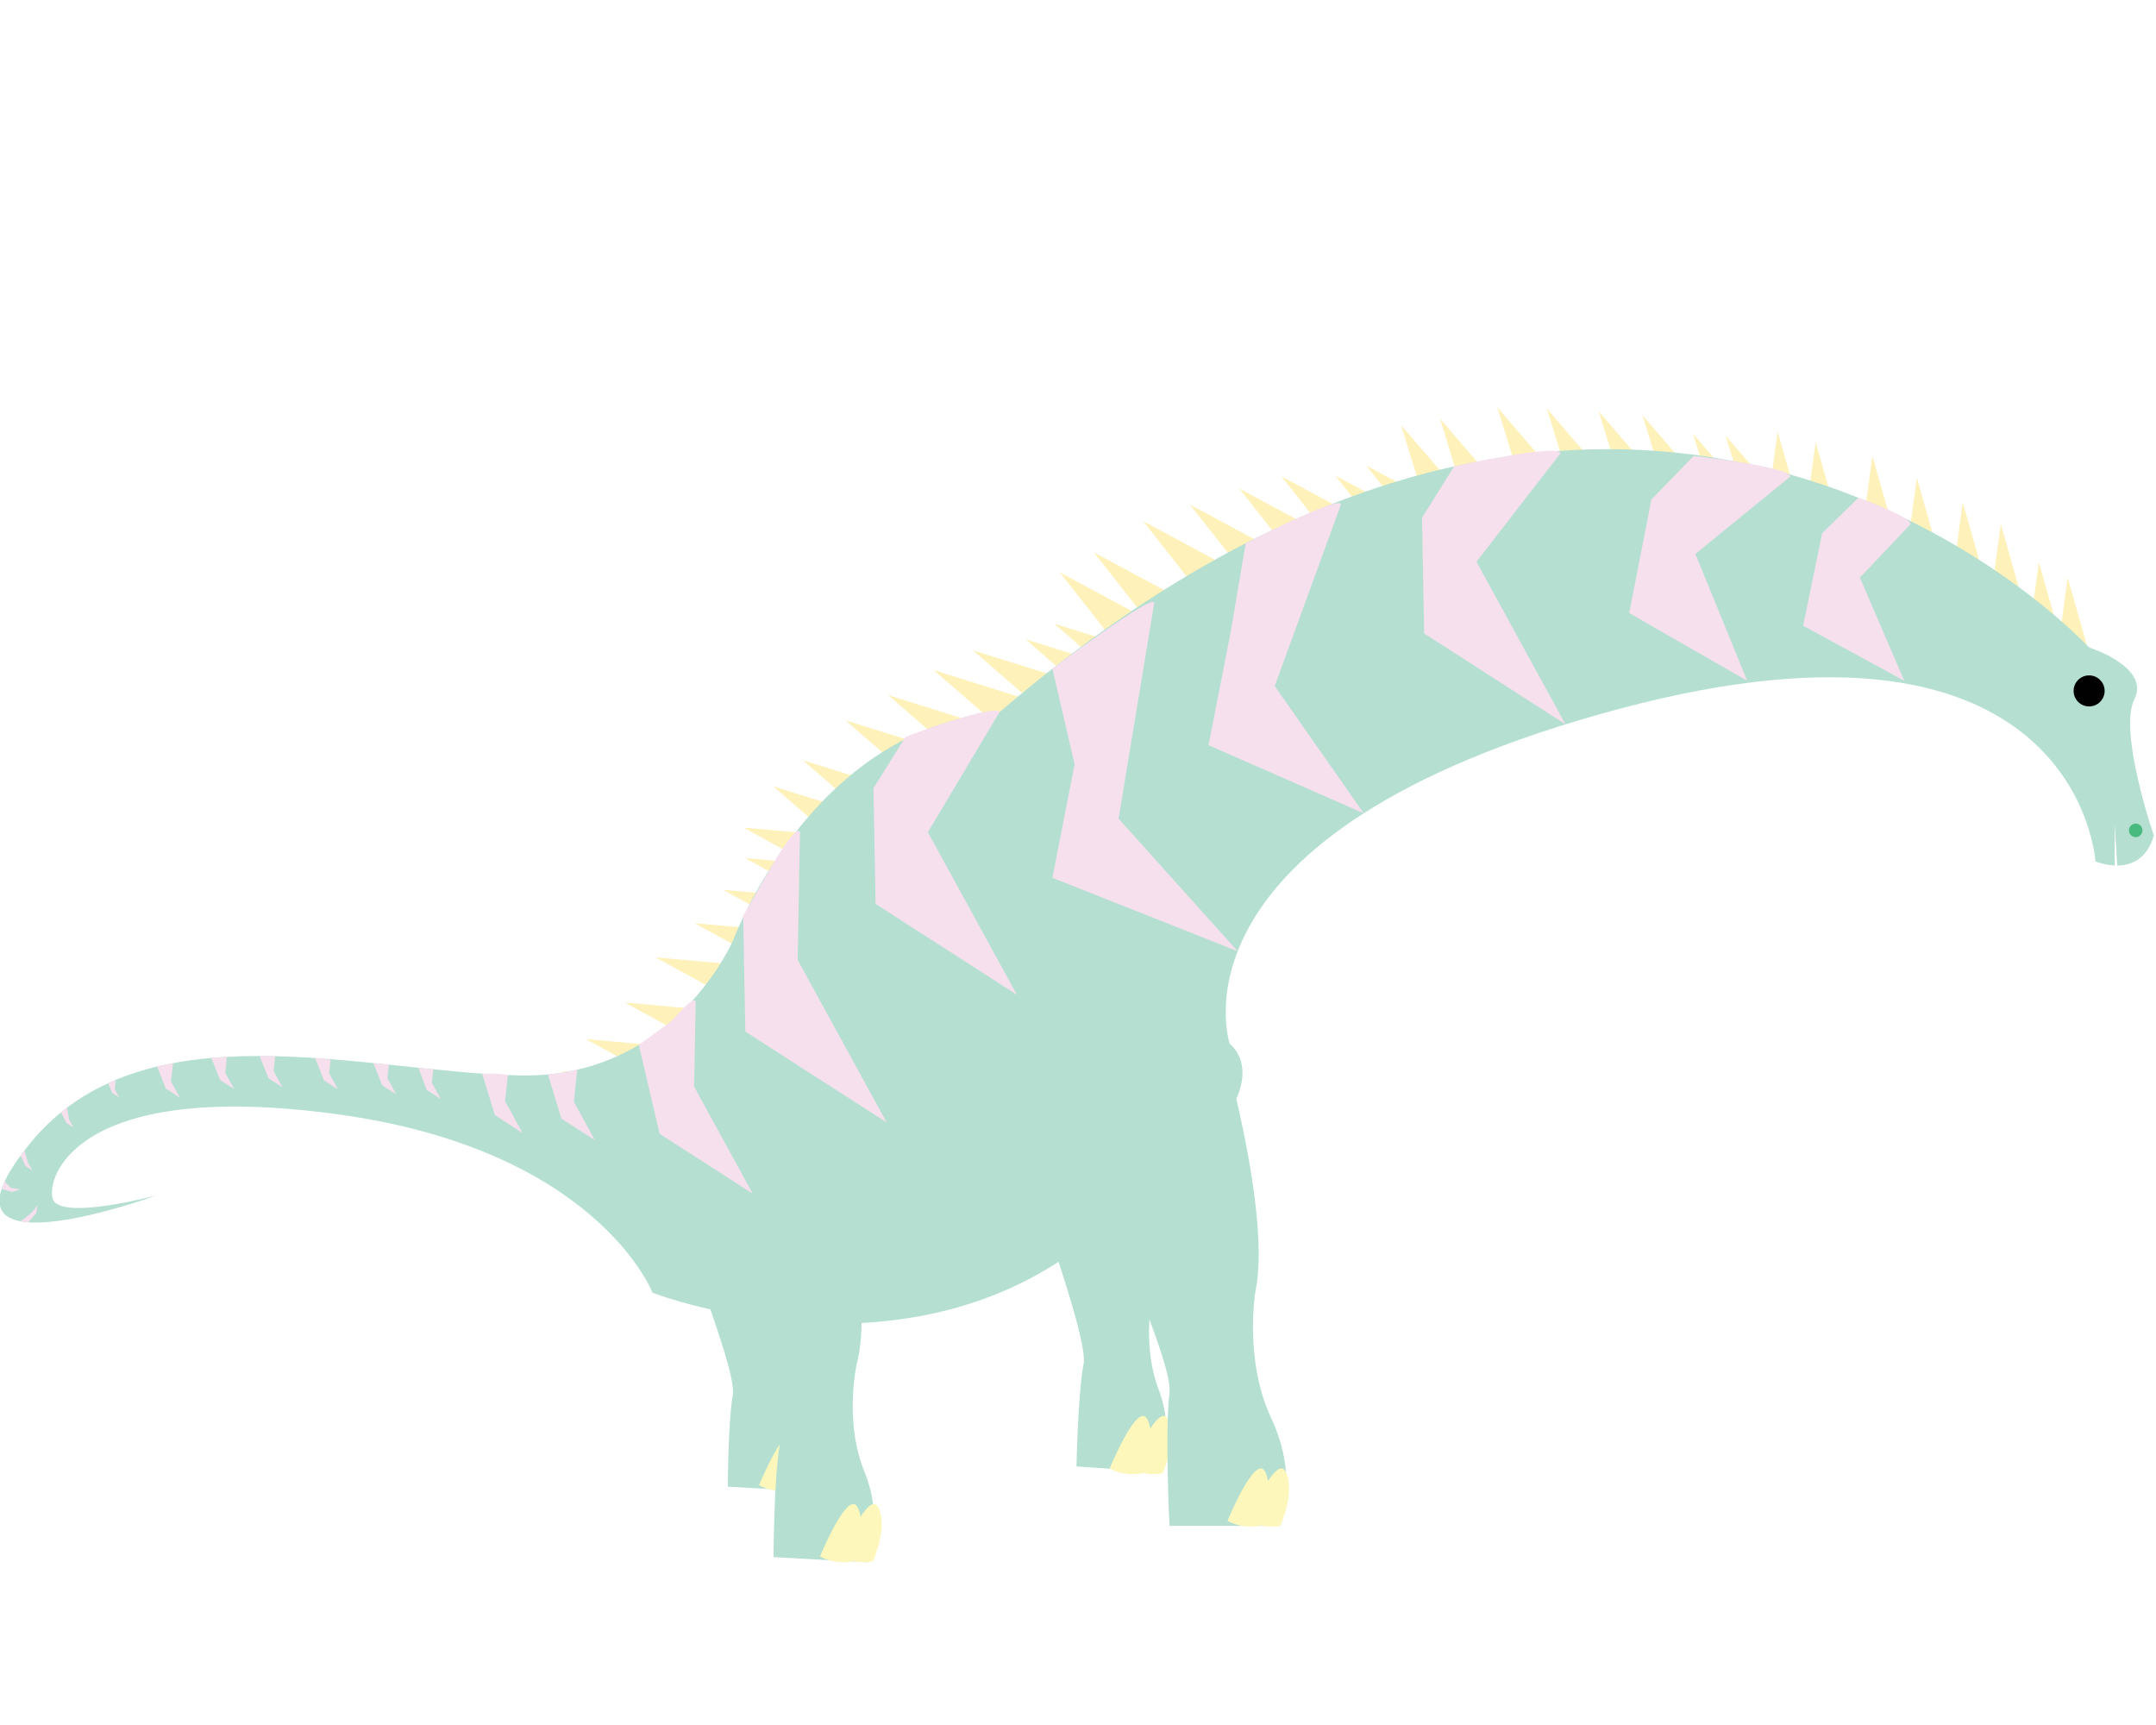
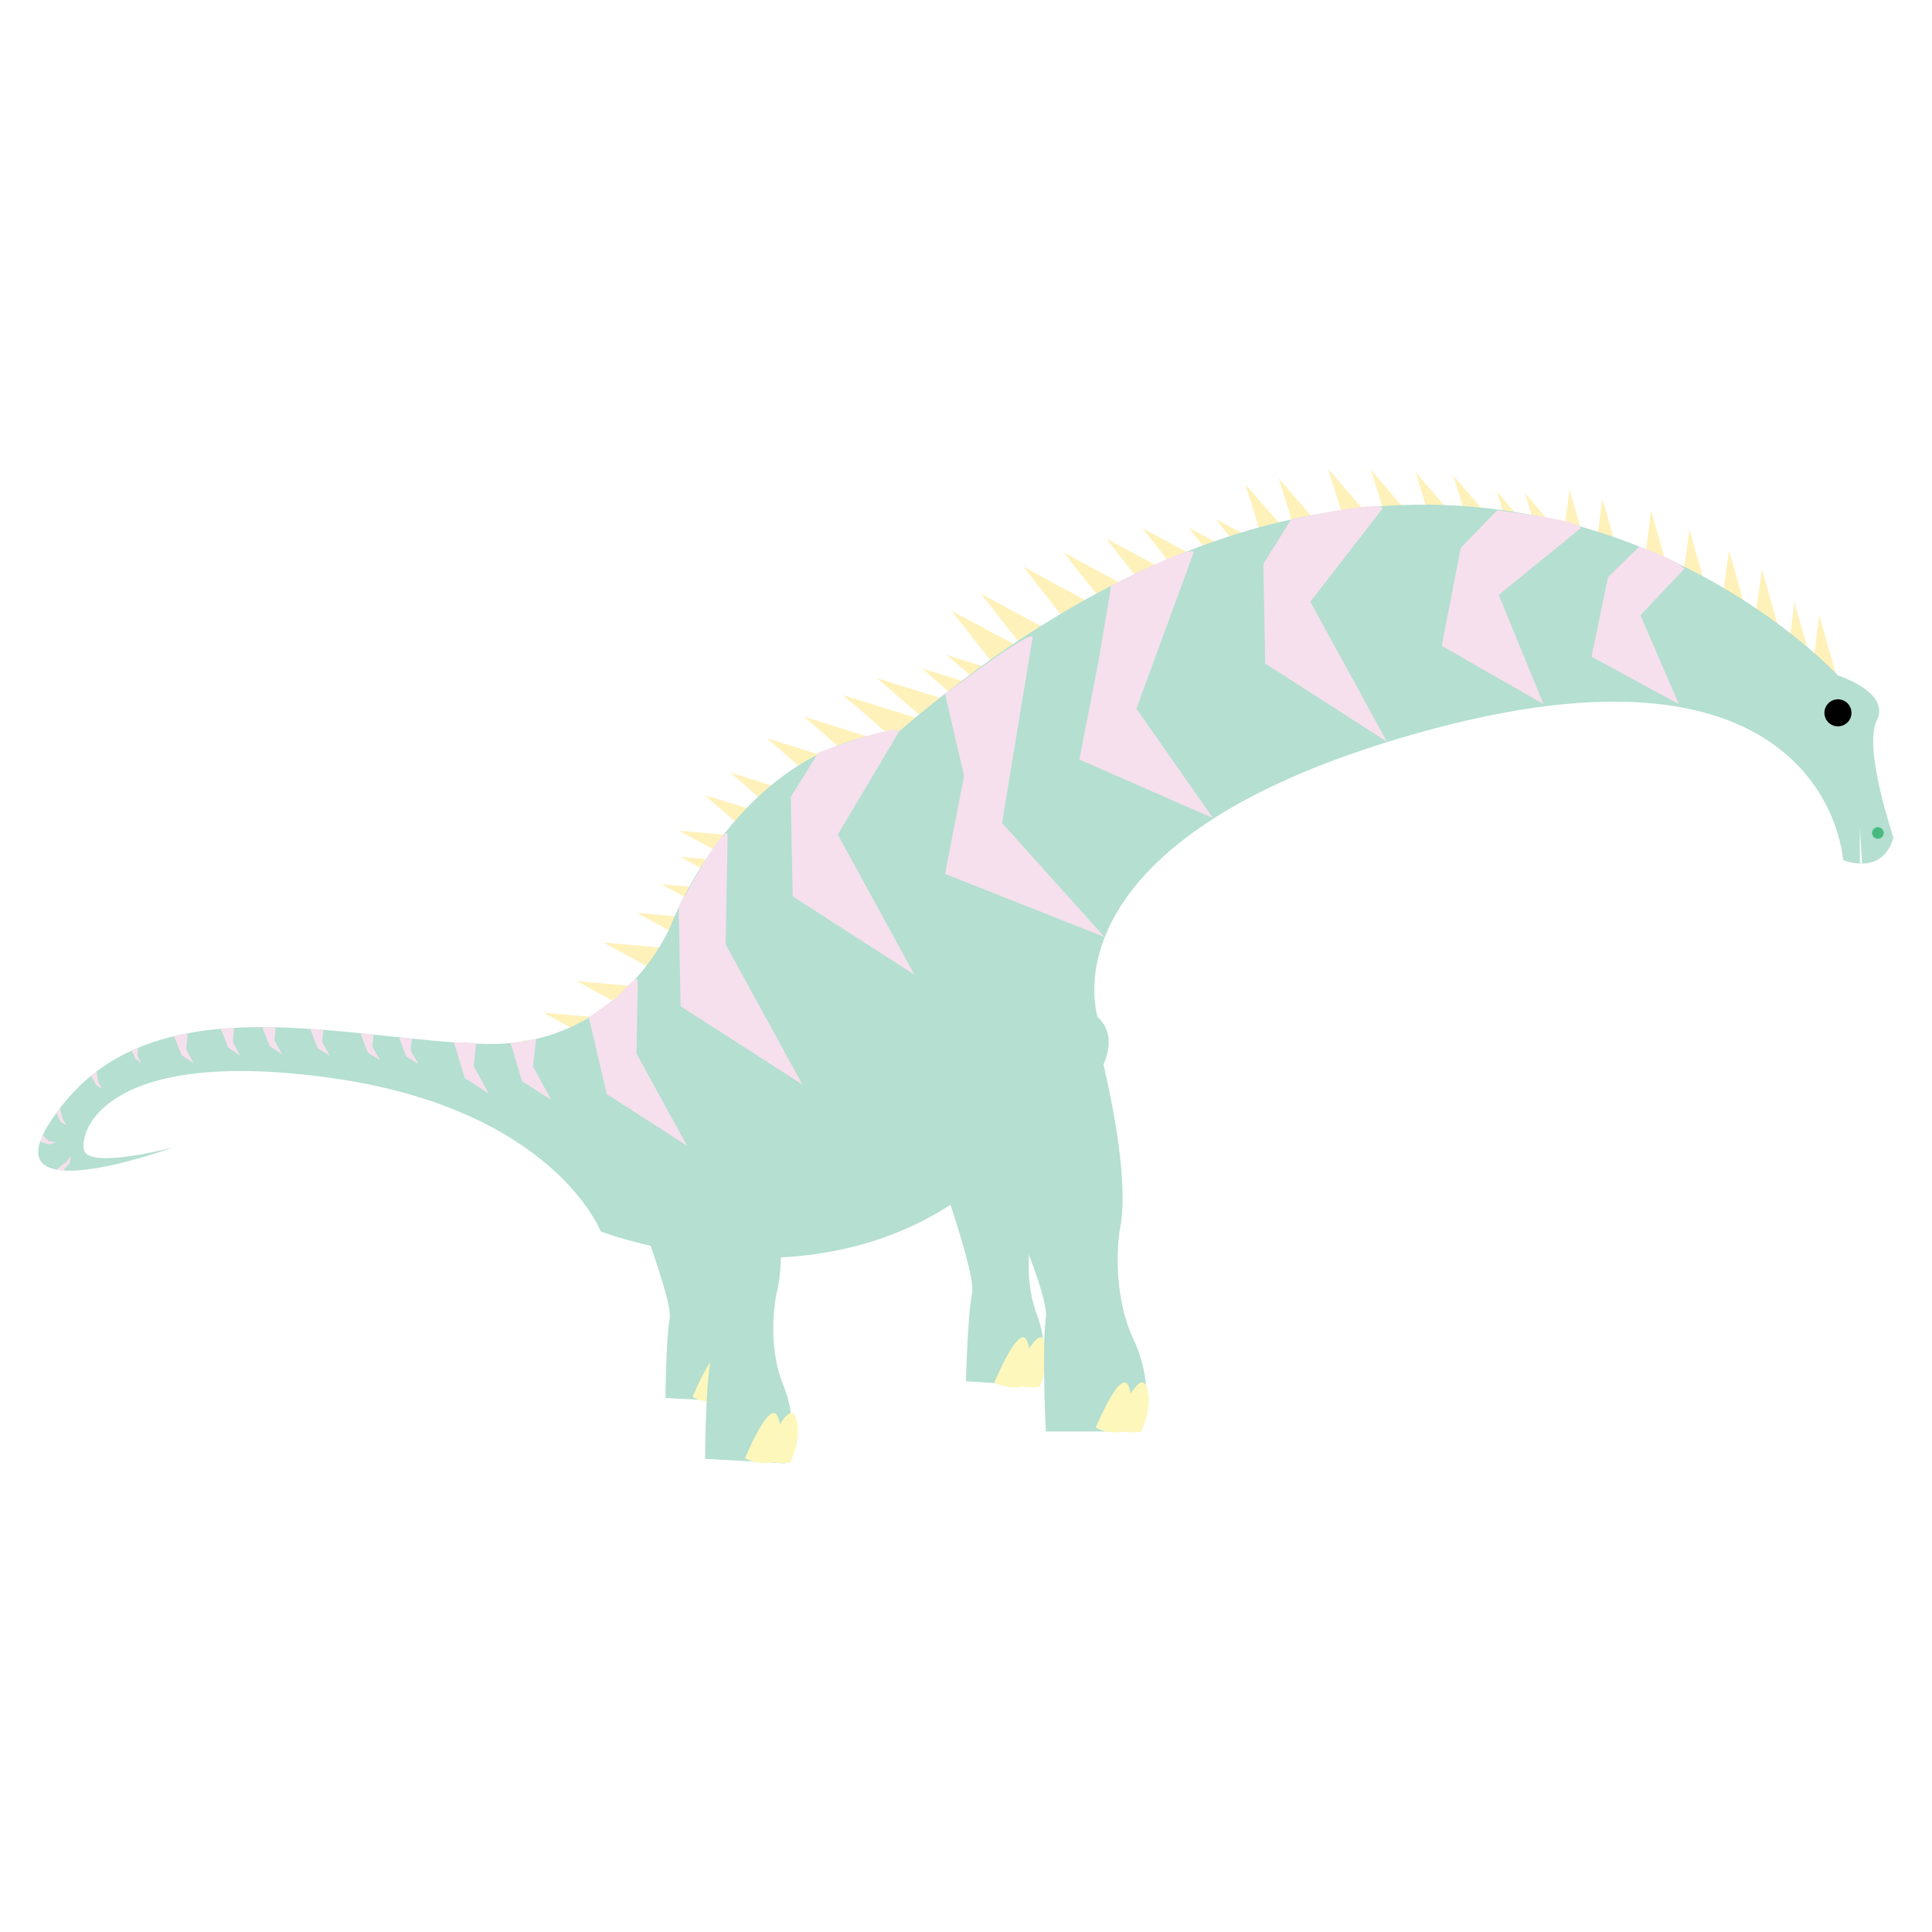
- <svg xmlns="http://www.w3.org/2000/svg" version="1.0" id="Layer_1" x="0px" y="0px" viewBox="0 0 500 400" style="enable-background:new 0 0 500 400;" xml:space="preserve">
+ <svg xmlns="http://www.w3.org/2000/svg" version="1.1" id="Layer_1" x="0px" y="0px" viewBox="0 0 599.8 599.8" style="enable-background:new 0 0 599.8 599.8;" xml:space="preserve">
  <style type="text/css">
	.st0{fill:#FFF1BA;}
	.st1{fill:#B4DFD1;}
	.st2{fill:#FDF7BB;}
	.st3{fill:#010101;}
	.st4{fill:#48BA7F;}
	.st5{fill:#F6E0ED;}
</style>
  <g id="A-Isi">
-     <polygon class="st0" points="478.75,151.2 474.34,151.51 469.92,151.83 471.38,141.1 472.83,130.37 475.79,140.78  " />
-     <polygon class="st0" points="485.43,154.76 481.01,155.08 476.6,155.39 478.06,144.66 479.51,133.93 482.47,144.35  " />
-     <polygon class="st0" points="469.92,142.37 465.51,142.68 461.1,143 462.55,132.27 464.01,121.54 466.97,131.95  " />
-     <polygon class="st0" points="461.1,137.29 456.69,137.6 452.27,137.91 453.73,127.18 455.18,116.45 458.14,126.87  " />
-     <polygon class="st0" points="450.46,131.64 446.05,131.95 441.63,132.27 443.09,121.54 444.54,110.81 447.5,121.22  " />
-     <polygon class="st0" points="426.99,123.34 422.58,123.66 418.17,123.97 419.62,113.24 421.07,102.51 424.03,112.93  " />
-     <polygon class="st0" points="440.15,126.56 435.74,126.87 431.33,127.18 432.78,116.45 434.23,105.72 437.19,116.14  " />
-     <polygon class="st0" points="418.17,120.91 413.75,121.22 409.34,121.54 410.79,110.81 412.25,100.08 415.21,110.49  " />
-     <polygon class="st0" points="406.75,116.99 402.88,119.13 399.01,121.27 395.82,110.93 392.63,100.58 399.69,108.79  " />
-     <polygon class="st0" points="414.31,117.42 410.44,119.56 406.57,121.7 403.37,111.35 400.18,101.01 407.25,109.21  " />
-     <polygon class="st0" points="395.03,112.7 391.16,114.84 387.29,116.98 384.1,106.63 380.91,96.28 387.97,104.49  " />
-     <polygon class="st0" points="384.89,111.79 381.02,113.93 377.15,116.07 373.95,105.73 370.76,95.38 377.83,103.59  " />
-     <polygon class="st0" points="372.86,111.14 368.99,113.29 365.12,115.43 361.92,105.08 358.73,94.73 365.8,102.94  " />
-     <polygon class="st0" points="348.08,113.48 344.21,115.62 340.33,117.76 337.14,107.42 333.95,97.07 341.01,105.28  " />
-     <polygon class="st0" points="361.37,110.87 357.5,113.01 353.63,115.15 350.44,104.8 347.24,94.45 354.31,102.66  " />
-     <polygon class="st0" points="339.05,114.99 335.18,117.13 331.31,119.27 328.11,108.92 324.92,98.58 331.98,106.78  " />
-     <polygon class="st0" points="328.76,120.54 325.91,123.93 323.07,127.32 316.37,118.8 309.68,110.29 319.22,115.42  " />
-     <polygon class="st0" points="335.96,118.23 333.12,121.62 330.27,125 323.58,116.49 316.89,107.98 326.43,113.1  " />
-     <polygon class="st0" points="316.28,120.73 313.43,124.12 310.58,127.51 303.89,119 297.2,110.48 306.74,115.61  " />
-     <polygon class="st0" points="306.48,123.53 303.64,126.92 300.79,130.31 294.1,121.79 287.41,113.28 296.95,118.41  " />
-     <polygon class="st0" points="295.02,127.24 292.18,130.63 289.33,134.02 282.64,125.5 275.95,116.99 285.48,122.12  " />
-     <polygon class="st0" points="272.73,138.32 269.88,141.7 267.04,145.09 260.35,136.58 253.65,128.06 263.19,133.19  " />
-     <polygon class="st0" points="284.2,131.11 281.35,134.49 278.51,137.88 271.81,129.37 265.12,120.85 274.66,125.98  " />
-     <polygon class="st0" points="264.84,142.96 261.99,146.35 259.15,149.73 252.46,141.22 245.76,132.71 255.3,137.84  " />
-     <polygon class="st0" points="258.5,154.7 256.35,158.57 254.19,162.43 246.01,155.34 237.83,148.24 248.17,151.47  " />
-     <polygon class="st0" points="265.14,151.07 262.99,154.93 260.83,158.8 252.65,151.7 244.47,144.61 254.81,147.84  " />
-     <polygon class="st0" points="246.28,157.25 244.13,161.11 241.97,164.98 233.79,157.88 225.61,150.79 235.95,154.02  " />
-     <polygon class="st0" points="237.2,161.85 235.04,165.71 232.89,169.57 224.71,162.48 216.53,155.38 226.86,158.62  " />
-     <polygon class="st0" points="226.64,167.66 224.49,171.52 222.33,175.38 214.15,168.29 205.97,161.19 216.31,164.42  " />
-     <polygon class="st0" points="206.84,182.74 204.69,186.61 202.53,190.47 194.35,183.37 186.17,176.28 196.51,179.51  " />
-     <polygon class="st0" points="216.74,173.49 214.59,177.36 212.43,181.22 204.25,174.13 196.07,167.03 206.41,170.26  " />
-     <polygon class="st0" points="199.97,188.79 197.82,192.66 195.66,196.52 187.48,189.43 179.3,182.33 189.64,185.56  " />
-     <polygon class="st0" points="193.96,193.84 192.67,198.07 191.39,202.31 181.89,197.1 172.39,191.9 183.18,192.87  " />
-     <polygon class="st0" points="194.34,200.9 193.05,205.13 191.76,209.37 182.26,204.16 172.77,198.96 183.55,199.93  " />
-     <polygon class="st0" points="189.23,208.27 187.95,212.5 186.66,216.73 177.16,211.53 167.66,206.33 178.45,207.3  " />
-     <polygon class="st0" points="182.66,216.02 181.37,220.25 180.09,224.49 170.59,219.28 161.09,214.08 171.88,215.05  " />
-     <polygon class="st0" points="173.58,223.93 172.29,228.17 171,232.4 161.51,227.2 152.01,222 162.79,222.96  " />
-     <polygon class="st0" points="157.43,242.87 156.14,247.11 154.85,251.34 145.35,246.14 135.86,240.94 146.64,241.91  " />
-     <polygon class="st0" points="166.48,234.41 165.19,238.64 163.9,242.87 154.4,237.67 144.91,232.47 155.69,233.44  " />
-     <polygon class="st0" points="152,250.24 150.71,254.47 149.42,258.71 139.92,253.51 130.43,248.31 141.21,249.27  " />
-     <path class="st1" d="M262.5,243.54c0,0,9.42,39.83,4.92,55.82c0,0-2.81,12.03,1.26,22.79c4.07,10.76,0.21,19.22,0.21,19.22   l-19.24-1.33c0,0,0.33-16.86,1.64-23.75s-15.07-48.48-14.5-52.52S261.48,238.9,262.5,243.54z" />
-     <path class="st2" d="M262.12,340.5c0,0,6.56-16.04,8.79-11.28c2.24,4.76-1.32,12.43-1.32,12.43S265.63,342.51,262.12,340.5z" />
-     <path class="st2" d="M257.35,340.5c0,0,6.56-16.04,8.79-11.28c2.24,4.76-1.32,12.43-1.32,12.43S260.86,342.51,257.35,340.5z" />
-     <path class="st1" d="M179.24,258.07c0,0,9.27,35.61,5.35,49.99c0,0-2.42,10.82,1.49,20.42c3.91,9.6,0.47,17.23,0.47,17.23   l-17.76-0.97c0,0,0.06-15.12,1.16-21.32c1.1-6.2-14.6-43.3-14.14-46.92C156.27,272.89,178.23,253.92,179.24,258.07z" />
-     <path class="st1" d="M494.98,162.15c3.76-7.52-10.53-12.03-10.53-12.03s-103.77-112.8-252.67,15.04   c-43.62,3.76-61.66,52.64-61.66,52.64s-13.54,32.34-49.63,31.58c-36.1-0.75-87.23-16.54-113.55,15.79   c-26.32,32.34,29.33,12.03,29.33,12.03s-22.56,6.02-24.06,0.75s6.02-27.82,66.18-19.55c60.16,8.27,72.94,41.36,72.94,41.36   s67.68,26.32,111.29-21.81c37.6-24.82,22.56-35.93,22.56-35.93s-16.54-49.05,90.24-77.62c106.78-28.58,110.54,35.34,110.54,35.34   s10.53,4.51,13.54-6.02C499.49,193.74,491.22,169.67,494.98,162.15z M490.42,200.7v-9.72l0.6,9.73L490.42,200.7z" />
-     <circle class="st3" cx="484.49" cy="160.21" r="3.6" />
-     <circle class="st4" cx="495.29" cy="192.55" r="1.57" />
-     <path class="st2" d="M180.79,344.39c0,0,6.56-16.04,8.79-11.28s-1.32,12.43-1.32,12.43S184.3,346.39,180.79,344.39z" />
-     <path class="st2" d="M176.03,344.39c0,0,6.56-16.04,8.79-11.28s-1.32,12.43-1.32,12.43S179.54,346.39,176.03,344.39z" />
-     <path class="st1" d="M279.45,227.98c0,0,16.17,50.62,11.66,71.68c0,0-2.63,15.79,3.76,29.33c6.39,13.54,2.04,24.82,2.04,24.82   h-25.69c0,0-1.1-21.81,0-30.83c1.1-9.02-24.47-61.29-24.09-66.55C247.49,251.16,277.67,222.08,279.45,227.98z" />
-     <path class="st1" d="M192.17,255.5c0,0,11.27,43.37,6.49,60.9c0,0-2.95,13.18,1.81,24.87c4.75,11.69,0.56,20.99,0.56,20.99   l-21.64-1.19c0,0,0.09-18.41,1.43-25.96c1.34-7.55-17.76-52.74-17.2-57.16S190.94,250.44,192.17,255.5z" />
-     <path class="st2" d="M289.43,352.66c0,0,6.56-16.04,8.79-11.28c2.24,4.76-1.32,12.43-1.32,12.43S292.94,354.66,289.43,352.66z" />
-     <path class="st2" d="M284.67,352.66c0,0,6.56-16.04,8.79-11.28c2.24,4.76-1.32,12.43-1.32,12.43S288.18,354.66,284.67,352.66z" />
-     <path class="st2" d="M194.94,360.92c0,0,6.56-16.04,8.79-11.28c2.24,4.76-1.32,12.43-1.32,12.43S198.45,362.93,194.94,360.92z" />
-     <path class="st2" d="M190.17,360.92c0,0,6.56-16.04,8.79-11.28c2.24,4.76-1.32,12.43-1.32,12.43S193.68,362.93,190.17,360.92z" />
-     <path class="st5" d="M443.09,121.54l-11.76,12.39l10.31,23.95l-23.47-12.79l4.41-21.44l8.4-8.23   C430.98,115.43,442.9,119.65,443.09,121.54z" />
-     <path class="st5" d="M415.21,110.49l-22.03,17.96l12.02,29.42l-27.37-15.71l5.15-26.33l9.8-10.11   C392.77,105.72,414.99,108.18,415.21,110.49z" />
-     <path class="st5" d="M361.92,105.08l-19.51,25.18l20.65,37.7l-32.78-21.07l-0.5-26.83l7.46-11.94   C337.24,108.12,361.22,102.86,361.92,105.08z" />
-     <path class="st5" d="M310.99,116.98l-15.37,42.11l20.65,29.5l-36-15.79l5.15-26.33l3.47-20.49   C288.88,125.97,310.77,114.66,310.99,116.98z" />
-     <path class="st5" d="M267.69,139.78l-8.28,50.06l27.62,30.74l-42.97-17.03l5.15-26.33l-5.15-22.14   C244.06,155.07,267.47,137.46,267.69,139.78z" />
-     <path class="st5" d="M231.78,165.16l-16.59,27.82l20.65,37.7l-32.78-21.07l-0.5-26.83l7.46-11.94   C210.02,170.84,231.08,162.94,231.78,165.16z" />
-     <path class="st5" d="M185.53,192.98l-0.55,29.6l20.65,37.7l-32.78-21.07l-0.5-26.83l6.7-11.72   C179.06,200.67,184.83,190.76,185.53,192.98z" />
-     <path class="st5" d="M161.33,232.46l-0.36,19.5l13.61,24.85l-21.6-13.89l-4.83-20.62l7.66-5.57   C155.8,236.72,161.36,230.14,161.33,232.46z" />
-     <polygon class="st5" points="133.87,248.04 133.08,255.47 137.96,264.38 130.21,259.4 127.06,249.14 131,248.62  " />
-     <polygon class="st5" points="117.8,249.19 117.14,255.35 121.18,262.73 114.77,258.6 111.81,248.96 115.03,248.96  " />
-     <polygon class="st5" points="100.49,247.96 100.16,251.09 102.21,254.84 98.95,252.74 97.04,247.6 99.09,247.84  " />
-     <polygon class="st5" points="90.19,246.91 89.85,250.04 91.91,253.79 88.65,251.7 86.59,246.51 88.77,246.68  " />
-     <polygon class="st5" points="76.67,245.73 76.33,248.86 78.39,252.61 75.13,250.51 73.07,245.32 75.25,245.49  " />
-     <polygon class="st5" points="63.82,244.92 63.45,248.37 65.51,252.12 62.25,250.02 60.19,244.83 62.33,244.89  " />
-     <polygon class="st5" points="52.64,245.07 52.24,248.77 54.3,252.53 51.04,250.43 48.98,245.24 51.08,245.16  " />
-     <polygon class="st5" points="40.13,246.53 39.67,250.79 41.73,254.54 38.47,252.44 36.42,247.27 38.51,246.85  " />
-     <polygon class="st5" points="26.81,250.43 26.64,252.63 27.65,254.47 26.05,253.44 25.04,251.2 25.94,250.75  " />
-     <polygon class="st5" points="15.56,256.83 16.03,259.61 17.04,261.45 15.44,260.42 14.15,257.94 14.76,257.45  " />
-     <polygon class="st5" points="5.66,266.78 6.49,269.56 7.5,271.4 5.9,270.37 4.78,267.95 5.17,267.42  " />
-     <polygon class="st5" points="1.08,273.94 2.55,275.45 4.62,275.8 2.82,276.42 0.38,275.68 0.71,274.79  " />
-     <polygon class="st5" points="4.76,283.21 7.41,281.14 8.68,279.46 8.4,281.34 6.54,283.44 5.8,283.37  " />
+     <polygon class="st0" points="564,210.9 558.9,211.3 553.8,211.7 555.5,199.3 557.1,186.9 560.5,198.9  " />
+     <polygon class="st0" points="571.7,215 566.6,215.4 561.5,215.8 563.2,203.4 564.8,191 568.2,203  " />
+     <polygon class="st0" points="553.8,200.8 548.7,201.1 543.6,201.5 545.3,189.1 547,176.7 550.4,188.7  " />
+     <polygon class="st0" points="543.6,194.9 538.5,195.3 533.4,195.6 535.1,183.2 536.8,170.9 540.2,182.9  " />
+     <polygon class="st0" points="531.3,188.4 526.3,188.7 521.2,189.1 522.8,176.7 524.5,164.4 527.9,176.4  " />
+     <polygon class="st0" points="504.3,178.8 499.2,179.2 494.1,179.5 495.8,167.2 497.5,154.8 500.9,166.8  " />
+     <polygon class="st0" points="519.5,182.5 514.4,182.9 509.3,183.2 511,170.9 512.6,158.5 516,170.5  " />
+     <polygon class="st0" points="494.1,176 489,176.4 483.9,176.7 485.6,164.4 487.3,152 490.7,164  " />
+     <polygon class="st0" points="481,171.5 476.5,174 472,176.4 468.4,164.5 464.7,152.6 472.8,162  " />
+     <polygon class="st0" points="489.7,172 485.2,174.5 480.7,176.9 477.1,165 473.4,153.1 481.5,162.5  " />
+     <polygon class="st0" points="467.4,166.5 463,169 458.5,171.5 454.8,159.5 451.2,147.6 459.3,157.1  " />
+     <polygon class="st0" points="455.8,165.5 451.3,168 446.8,170.4 443.1,158.5 439.5,146.6 447.6,156  " />
+     <polygon class="st0" points="441.9,164.7 437.4,167.2 433,169.7 429.3,157.8 425.6,145.8 433.7,155.3  " />
+     <polygon class="st0" points="413.3,167.4 408.9,169.9 404.4,172.4 400.7,160.5 397,148.5 405.2,158  " />
+     <polygon class="st0" points="428.6,164.4 424.2,166.9 419.7,169.4 416,157.4 412.3,145.5 420.5,155  " />
+     <polygon class="st0" points="402.9,169.2 398.4,171.7 394,174.1 390.3,162.2 386.6,150.3 394.8,159.7  " />
+     <polygon class="st0" points="391,175.6 387.8,179.5 384.5,183.4 376.8,173.6 369,163.8 380,169.7  " />
+     <polygon class="st0" points="399.3,172.9 396.1,176.8 392.8,180.7 385.1,170.9 377.4,161.1 388.4,167  " />
+     <polygon class="st0" points="376.7,175.8 373.4,179.7 370.1,183.6 362.4,173.8 354.7,164 365.7,169.9  " />
+     <polygon class="st0" points="365.4,179 362.1,182.9 358.8,186.8 351.1,177 343.4,167.2 354.4,173.1  " />
+     <polygon class="st0" points="352.1,183.3 348.9,187.2 345.6,191.1 337.9,181.3 330.2,171.5 341.1,177.4  " />
+     <polygon class="st0" points="326.4,196.1 323.2,200 319.9,203.9 312.2,194.1 304.5,184.3 315.4,190.2  " />
+     <polygon class="st0" points="339.7,187.8 336.4,191.7 333.1,195.6 325.4,185.8 317.7,175.9 328.7,181.9  " />
+     <polygon class="st0" points="317.4,201.4 314.1,205.3 310.8,209.2 303.1,199.4 295.4,189.6 306.4,195.5  " />
+     <polygon class="st0" points="310,215 307.6,219.4 305.1,223.9 295.6,215.7 286.2,207.5 298.1,211.2  " />
+     <polygon class="st0" points="317.7,210.8 315.2,215.2 312.7,219.7 303.3,211.5 293.9,203.3 305.8,207.1  " />
+     <polygon class="st0" points="296,217.9 293.5,222.4 291,226.8 281.6,218.6 272.1,210.5 284,214.2  " />
+     <polygon class="st0" points="285.5,223.2 283,227.7 280.5,232.1 271.1,223.9 261.7,215.8 273.6,219.5  " />
+     <polygon class="st0" points="273.3,229.9 270.8,234.4 268.3,238.8 258.9,230.6 249.5,222.4 261.4,226.2  " />
+     <polygon class="st0" points="250.5,247.3 248,251.8 245.5,256.2 236.1,248 226.7,239.8 238.6,243.6  " />
+     <polygon class="st0" points="261.9,236.6 259.4,241.1 256.9,245.5 247.5,237.4 238.1,229.2 250,232.9  " />
+     <polygon class="st0" points="242.6,254.3 240.1,258.7 237.6,263.2 228.2,255 218.7,246.8 230.7,250.5  " />
+     <polygon class="st0" points="235.6,260.1 234.1,265 232.7,269.9 221.7,263.8 210.8,257.9 223.2,259  " />
+     <polygon class="st0" points="236.1,268.2 234.6,273.1 233.1,278 222.1,272 211.2,266 223.6,267.1  " />
+     <polygon class="st0" points="230.2,276.7 228.7,281.6 227.2,286.5 216.3,280.5 205.3,274.5 217.8,275.6  " />
+     <polygon class="st0" points="222.6,285.7 221.1,290.5 219.6,295.4 208.7,289.4 197.7,283.4 210.2,284.5  " />
+     <polygon class="st0" points="212.1,294.8 210.7,299.7 209.2,304.5 198.2,298.5 187.3,292.6 199.7,293.7  " />
+     <polygon class="st0" points="193.5,316.6 192,321.5 190.5,326.4 179.6,320.4 168.7,314.4 181.1,315.5  " />
+     <polygon class="st0" points="204,306.9 202.5,311.7 201,316.6 190,310.6 179.1,304.6 191.5,305.7  " />
+     <polygon class="st0" points="187.3,325.1 185.8,330 184.3,334.9 173.3,328.9 162.4,322.9 174.8,324  " />
+     <path class="st1" d="M314.7,317.4c0,0,10.9,45.9,5.7,64.4c0,0-3.2,13.9,1.5,26.3c4.7,12.4,0.2,22.2,0.2,22.2l-22.2-1.5   c0,0,0.4-19.4,1.9-27.4s-17.4-55.9-16.7-60.5C285.7,336.1,313.5,312,314.7,317.4z" />
+     <path class="st2" d="M314.2,429.2c0,0,7.6-18.5,10.1-13c2.6,5.5-1.5,14.3-1.5,14.3S318.3,431.5,314.2,429.2z" />
+     <path class="st2" d="M308.7,429.2c0,0,7.6-18.5,10.1-13c2.6,5.5-1.5,14.3-1.5,14.3S312.8,431.5,308.7,429.2z" />
+     <path class="st1" d="M218.7,334.1c0,0,10.7,41.1,6.2,57.6c0,0-2.8,12.5,1.7,23.5c4.5,11.1,0.5,19.9,0.5,19.9l-20.5-1.1   c0,0,0.1-17.4,1.3-24.6c1.3-7.1-16.8-49.9-16.3-54.1C192.2,351.2,217.5,329.4,218.7,334.1z" />
+     <path class="st1" d="M582.7,223.6c4.3-8.7-12.1-13.9-12.1-13.9S450.9,79.6,279.2,227c-50.3,4.3-71.1,60.7-71.1,60.7   s-15.6,37.3-57.2,36.4c-41.6-0.9-100.6-19.1-130.9,18.2c-30.3,37.3,33.8,13.9,33.8,13.9s-26,6.9-27.7,0.9s6.9-32.1,76.3-22.5   s84.1,47.7,84.1,47.7s78,30.3,128.3-25.1c43.3-28.6,26-41.4,26-41.4s-19.1-56.5,104-89.5c123.1-32.9,127.4,40.7,127.4,40.7   s12.1,5.2,15.6-6.9C587.9,260,578.3,232.2,582.7,223.6z M577.4,268v-11.2l0.7,11.2L577.4,268z" />
+     <circle class="st3" cx="570.6" cy="221.3" r="4.2" />
+     <circle class="st4" cx="583" cy="258.6" r="1.8" />
+     <path class="st2" d="M220.5,433.7c0,0,7.6-18.5,10.1-13s-1.5,14.3-1.5,14.3S224.5,436,220.5,433.7z" />
+     <path class="st2" d="M215,433.7c0,0,7.6-18.5,10.1-13s-1.5,14.3-1.5,14.3S219,436,215,433.7z" />
+     <path class="st1" d="M334.2,299.4c0,0,18.6,58.4,13.4,82.6c0,0-3,18.2,4.3,33.8s2.4,28.6,2.4,28.6h-29.6c0,0-1.3-25.1,0-35.5   c1.3-10.4-28.2-70.7-27.8-76.7C297.3,326.2,332.1,292.6,334.2,299.4z" />
+     <path class="st1" d="M233.6,331.2c0,0,13,50,7.5,70.2c0,0-3.4,15.2,2.1,28.7c5.5,13.5,0.6,24.2,0.6,24.2l-24.9-1.4   c0,0,0.1-21.2,1.6-29.9c1.5-8.7-20.5-60.8-19.8-65.9C201.3,352,232.2,325.3,233.6,331.2z" />
+     <path class="st2" d="M345.7,443.2c0,0,7.6-18.5,10.1-13c2.6,5.5-1.5,14.3-1.5,14.3S349.7,445.5,345.7,443.2z" />
+     <path class="st2" d="M340.2,443.2c0,0,7.6-18.5,10.1-13c2.6,5.5-1.5,14.3-1.5,14.3S344.3,445.5,340.2,443.2z" />
+     <path class="st2" d="M236.8,452.7c0,0,7.6-18.5,10.1-13c2.6,5.5-1.5,14.3-1.5,14.3S240.8,455,236.8,452.7z" />
+     <path class="st2" d="M231.3,452.7c0,0,7.6-18.5,10.1-13c2.6,5.5-1.5,14.3-1.5,14.3S235.3,455,231.3,452.7z" />
+     <path class="st5" d="M522.8,176.7L509.3,191l11.9,27.6l-27.1-14.7l5.1-24.7l9.7-9.5C508.9,169.7,522.6,174.6,522.8,176.7z" />
+     <path class="st5" d="M490.7,164l-25.4,20.7l13.9,33.9l-31.6-18.1l5.9-30.4l11.3-11.7C464.8,158.5,490.5,161.3,490.7,164z" />
+     <path class="st5" d="M429.3,157.8l-22.5,29l23.8,43.5L392.8,206l-0.6-30.9l8.6-13.8C400.8,161.3,428.5,155.2,429.3,157.8z" />
+     <path class="st5" d="M370.6,171.5L352.8,220l23.8,34l-41.5-18.2l5.9-30.4l4-23.6C345.1,181.8,370.3,168.8,370.6,171.5z" />
+     <path class="st5" d="M320.6,197.8l-9.5,57.7l31.8,35.4l-49.5-19.6l5.9-30.4l-5.9-25.5C293.4,215.4,320.4,195.1,320.6,197.8z" />
+     <path class="st5" d="M279.2,227l-19.1,32.1l23.8,43.5l-37.8-24.3l-0.6-30.9l8.6-13.8C254.2,233.6,278.4,224.5,279.2,227z" />
+     <path class="st5" d="M225.9,259.1l-0.6,34.1l23.8,43.5l-37.8-24.3l-0.6-30.9l7.7-13.5C218.5,268,225.1,256.5,225.9,259.1z" />
+     <path class="st5" d="M198,304.6l-0.4,22.5l15.7,28.6l-24.9-16l-5.6-23.8l8.8-6.4C191.6,309.5,198.1,301.9,198,304.6z" />
+     <polygon class="st5" points="166.4,322.6 165.5,331.1 171.1,341.4 162.1,335.7 158.5,323.8 163.1,323.2  " />
+     <polygon class="st5" points="147.8,323.9 147.1,331 151.7,339.5 144.3,334.7 140.9,323.6 144.6,323.6  " />
+     <polygon class="st5" points="127.9,322.5 127.5,326.1 129.9,330.4 126.1,328 123.9,322.1 126.3,322.3  " />
+     <polygon class="st5" points="116,321.3 115.6,324.9 118,329.2 114.2,326.8 111.9,320.8 114.4,321  " />
+     <polygon class="st5" points="100.4,319.9 100,323.5 102.4,327.8 98.6,325.4 96.3,319.4 98.8,319.6  " />
+     <polygon class="st5" points="85.6,319 85.2,323 87.6,327.3 83.8,324.9 81.4,318.9 83.9,318.9  " />
+     <polygon class="st5" points="72.7,319.1 72.3,323.4 74.6,327.8 70.9,325.3 68.5,319.3 70.9,319.3  " />
+     <polygon class="st5" points="58.3,320.8 57.8,325.7 60.1,330.1 56.4,327.6 54,321.7 56.4,321.2  " />
+     <polygon class="st5" points="42.9,325.3 42.7,327.9 43.9,330 42.1,328.8 40.9,326.2 41.9,325.7  " />
+     <polygon class="st5" points="30,332.7 30.5,335.9 31.7,338 29.8,336.8 28.3,334 29,333.4  " />
+     <polygon class="st5" points="18.6,344.2 19.5,347.4 20.7,349.5 18.8,348.3 17.5,345.5 18,344.9  " />
+     <polygon class="st5" points="13.3,352.4 15,354.2 17.4,354.6 15.3,355.3 12.5,354.4 12.8,353.4  " />
+     <polygon class="st5" points="17.5,363.1 20.6,360.7 22,358.8 21.7,361 19.6,363.4 18.7,363.3  " />
  </g>
</svg>
